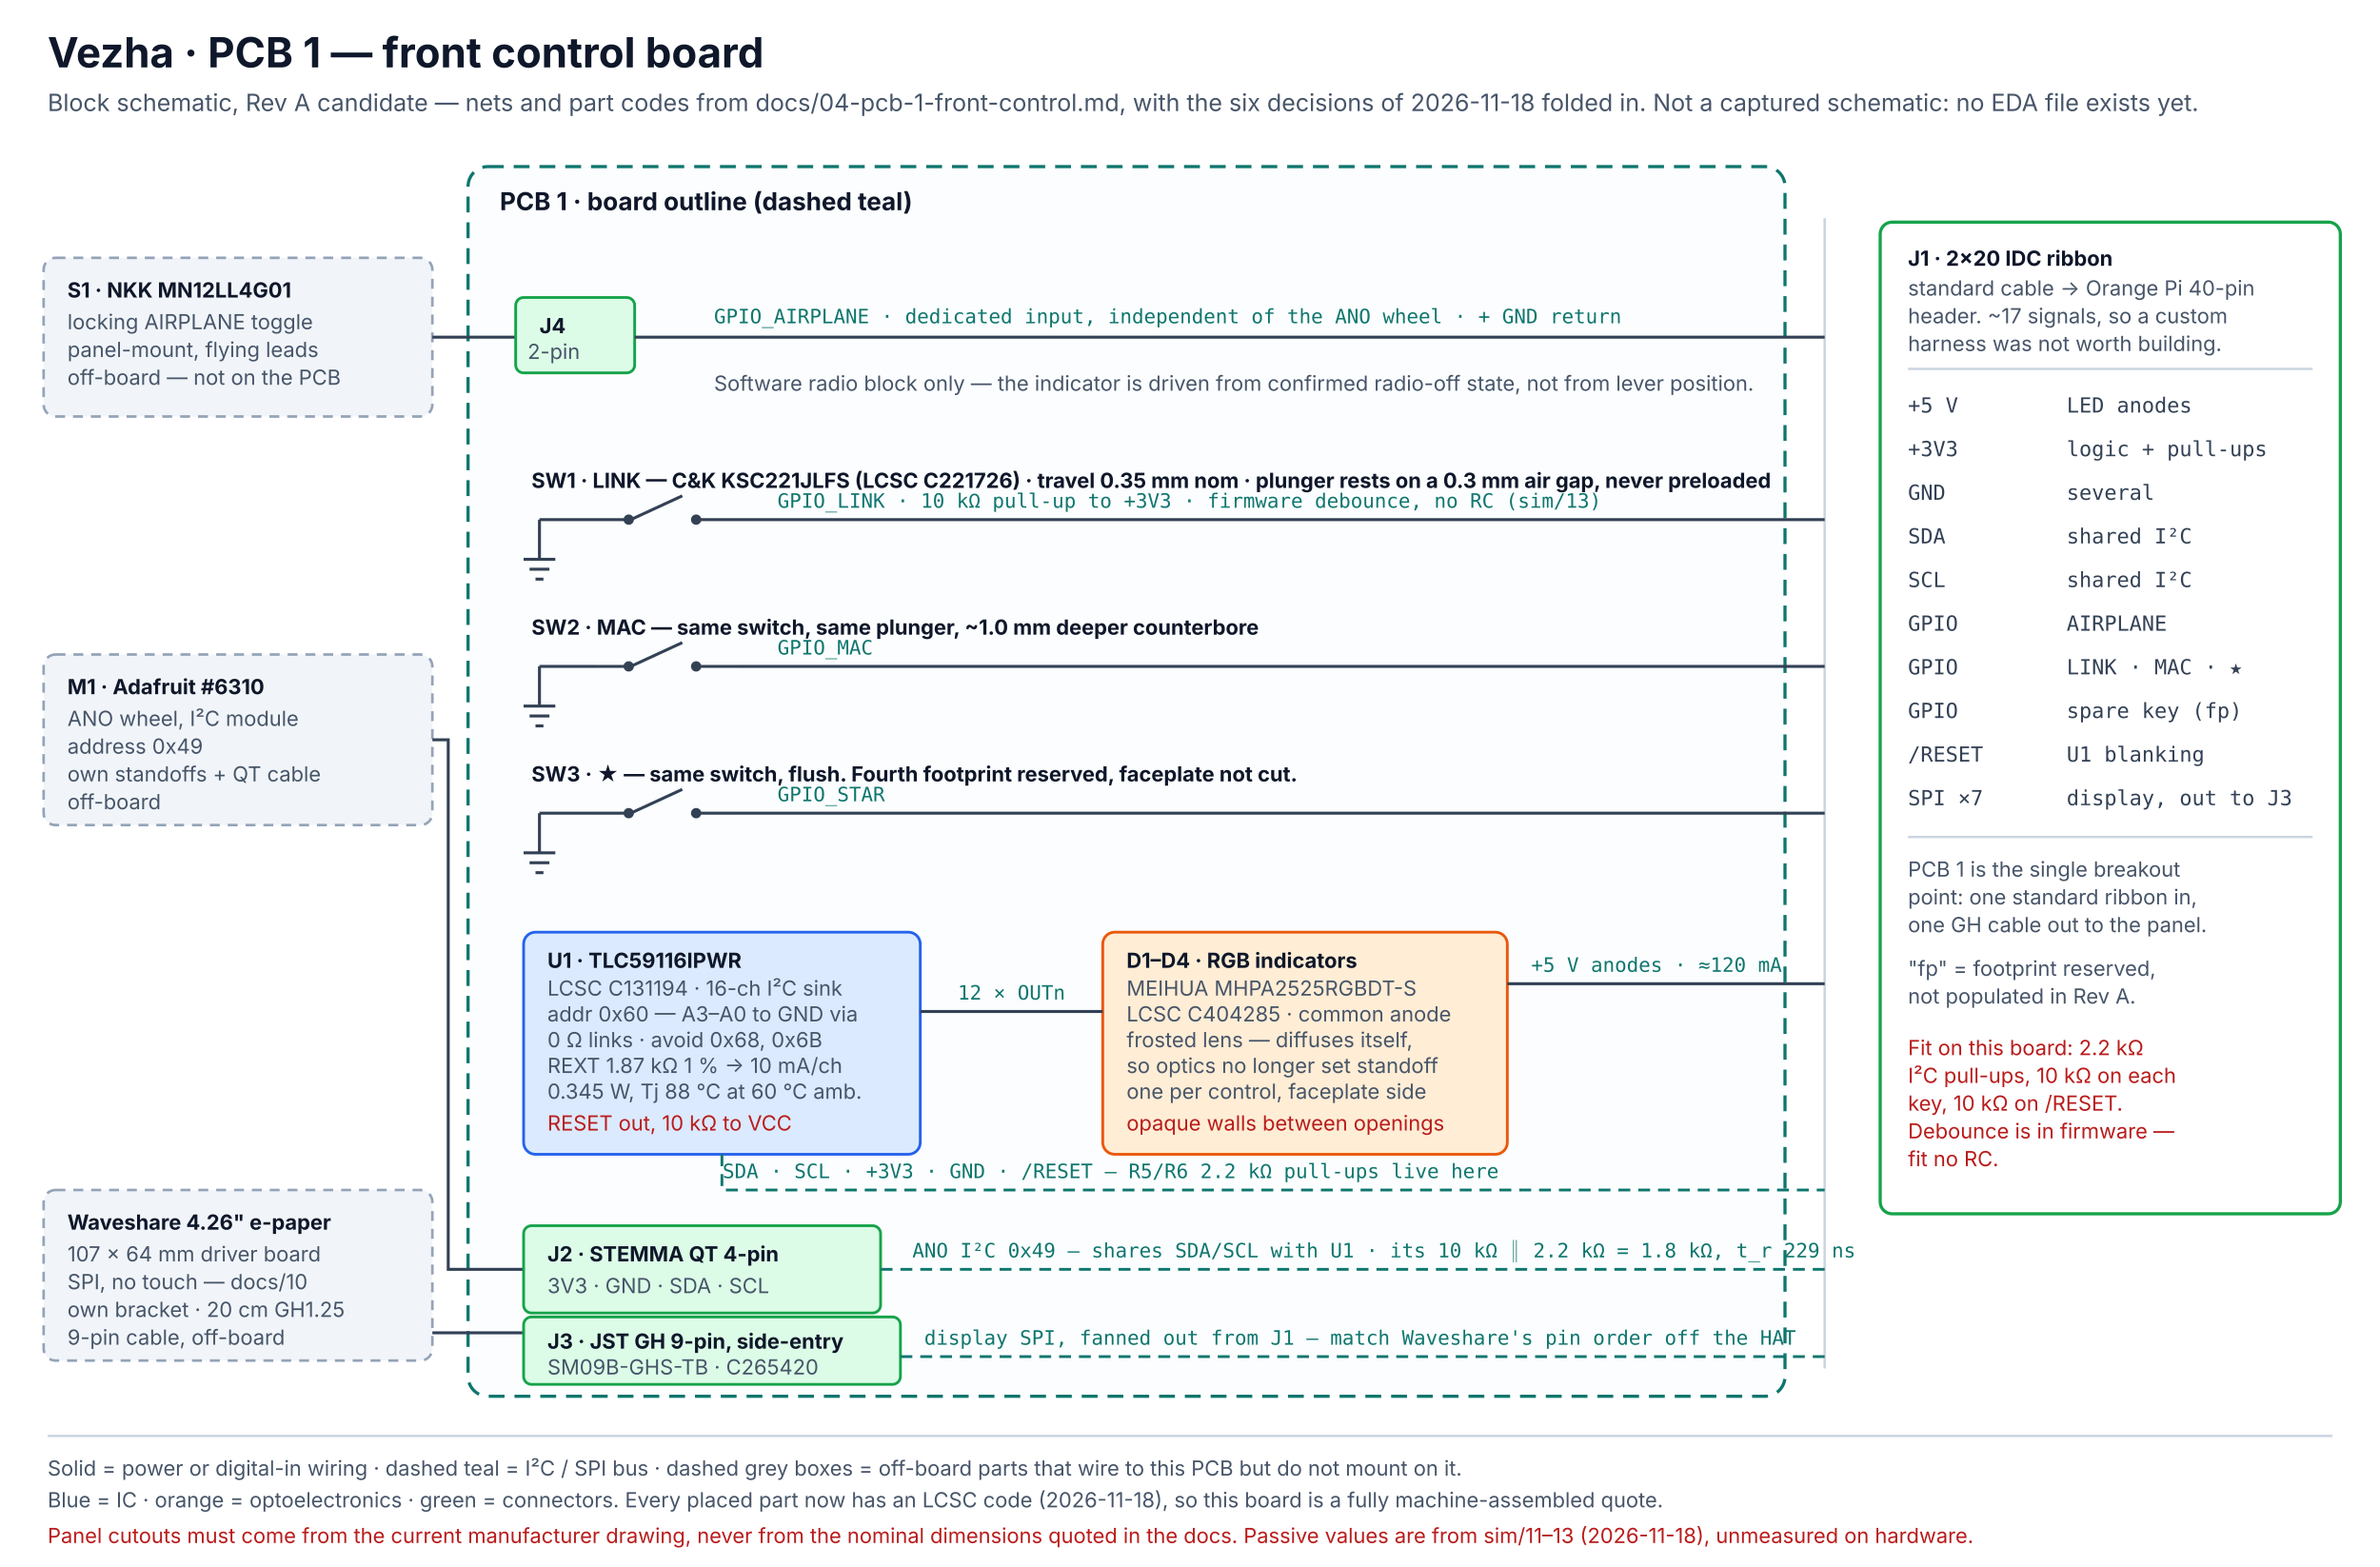
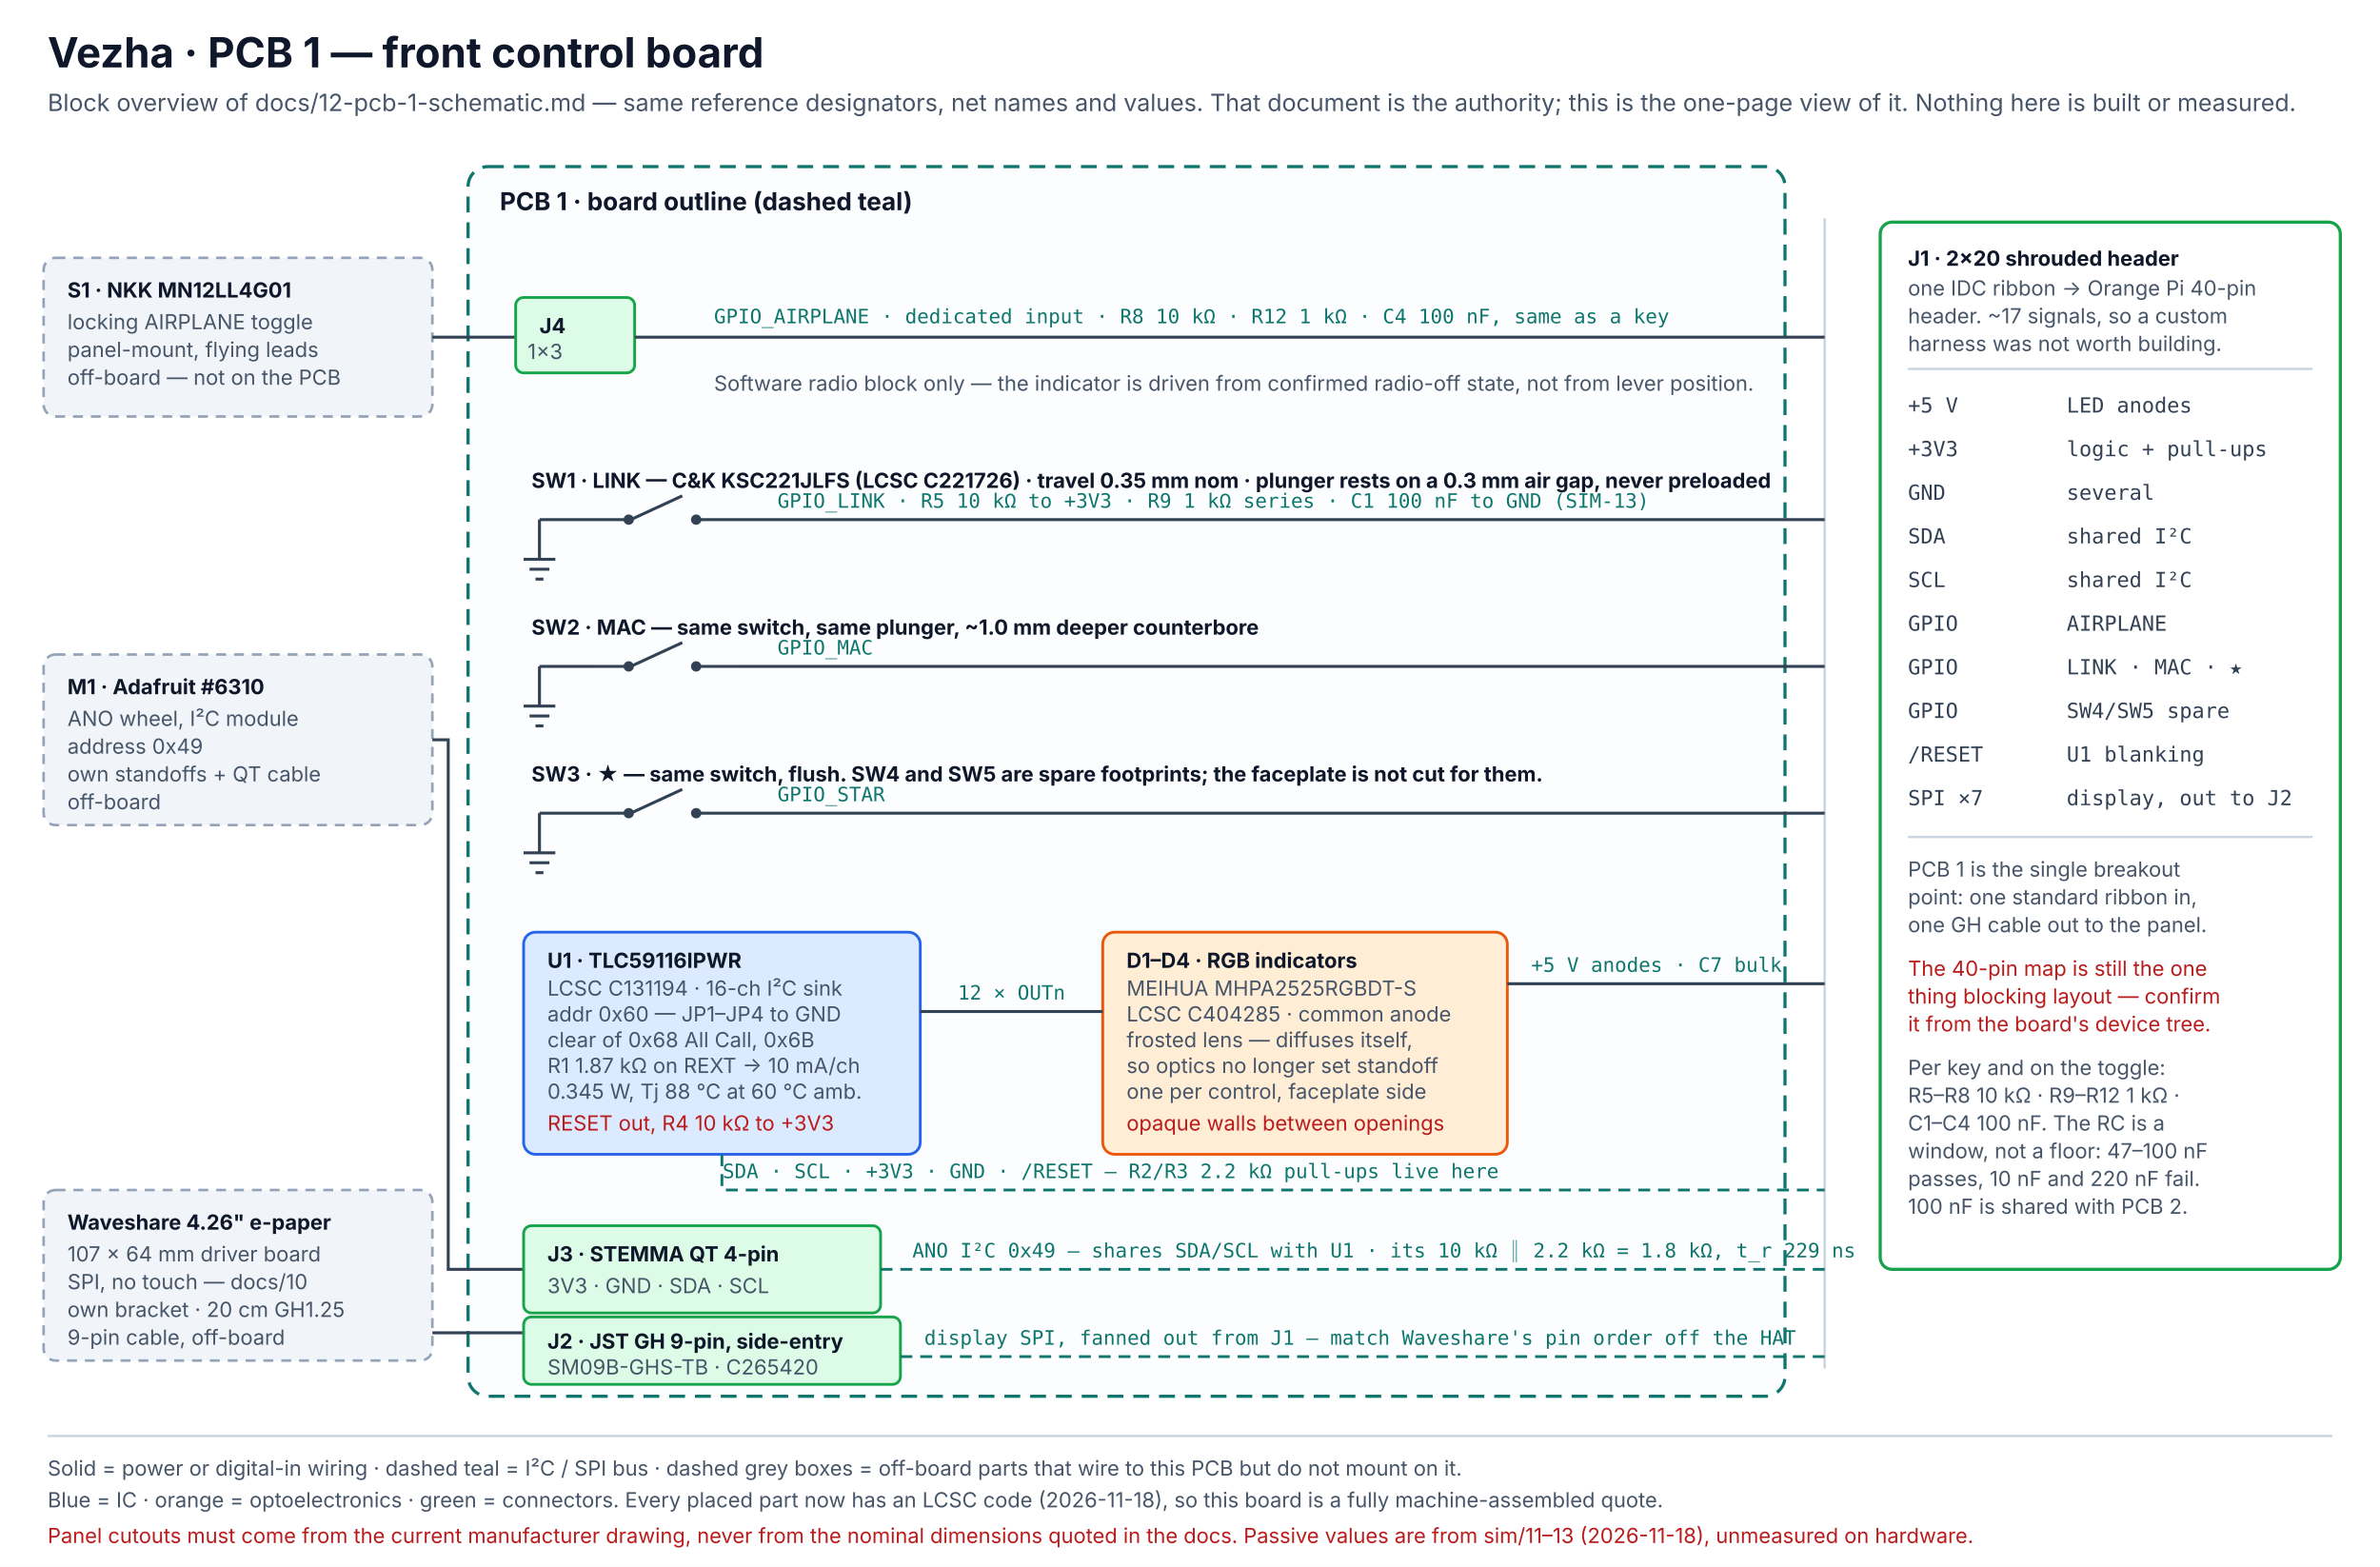
<svg xmlns="http://www.w3.org/2000/svg" viewBox="0 0 1200 790" width="1200" height="790" font-family="Inter, 'Helvetica Neue', Helvetica, Arial, sans-serif">
  <style>
    .bg   { fill:#ffffff; }
    .t    { font-size:21px; font-weight:700; fill:#0f172a; }
    .st   { font-size:12px; fill:#475569; }
    .bl   { font-size:12.5px; font-weight:700; fill:#0f172a; }
    .bd   { font-size:10.5px; fill:#475569; }
    .net  { font-size:10px; fill:#0f766e; font-family:ui-monospace, SFMono-Regular, Menlo, Consolas, monospace; }
    .pin  { font-size:10.5px; fill:#334155; font-family:ui-monospace, SFMono-Regular, Menlo, Consolas, monospace; }
    .ref  { font-size:10.5px; font-weight:700; fill:#0f172a; }
    .warn { font-size:10.5px; fill:#b91c1c; }
    .board{ fill:#fbfdfe; stroke:#0f766e; stroke-width:1.6; stroke-dasharray:8 5; }
    .ob   { fill:#f1f5f9; stroke:#94a3b8; stroke-width:1.3; stroke-dasharray:5 4; }
    .ic   { fill:#dbeafe; stroke:#2563eb; stroke-width:1.4; }
    .conn { fill:#dcfce7; stroke:#16a34a; stroke-width:1.4; }
    .led  { fill:#ffedd5; stroke:#ea580c; stroke-width:1.4; }
    .w    { stroke:#334155; stroke-width:1.5; fill:none; }
    .wd   { stroke:#0f766e; stroke-width:1.4; fill:none; stroke-dasharray:6 4; }
    .ch   { stroke:#cbd5e1; stroke-width:1.2; fill:none; }
    .sym  { stroke:#334155; stroke-width:1.5; fill:none; }
    .dot  { fill:#334155; }
  </style>
  <rect class="bg" x="0" y="0" width="1200" height="790" />
  <text class="t" x="24" y="34">Vezha · PCB 1 — front control board</text>
-   <text class="st" x="24" y="56">Block schematic, Rev A candidate — nets and part codes from docs/04-pcb-1-front-control.md, with the six decisions of 2026-11-18 folded in. Not a captured schematic: no EDA file exists yet.</text>
+   <text class="st" x="24" y="56">Block overview of docs/12-pcb-1-schematic.md — same reference designators, net names and values. That document is the authority; this is the one-page view of it. Nothing here is built or measured.</text>
  <rect class="board" x="236" y="84" width="664" height="620" rx="10" />
  <text class="bl" x="252" y="106">PCB 1 · board outline (dashed teal)</text>
  <rect class="ob" x="22" y="130" width="196" height="80" rx="6" />
  <text class="ref" x="34" y="150">S1 · NKK MN12LL4G01</text>
  <text class="bd" x="34" y="166">locking AIRPLANE toggle</text>
  <text class="bd" x="34" y="180">panel-mount, flying leads</text>
  <text class="bd" x="34" y="194">off-board — not on the PCB</text>
  <rect class="ob" x="22" y="330" width="196" height="86" rx="6" />
  <text class="ref" x="34" y="350">M1 · Adafruit #6310</text>
  <text class="bd" x="34" y="366">ANO wheel, I²C module</text>
  <text class="bd" x="34" y="380">address 0x49</text>
  <text class="bd" x="34" y="394">own standoffs + QT cable</text>
  <text class="bd" x="34" y="408">off-board</text>
  <rect class="ob" x="22" y="600" width="196" height="86" rx="6" />
  <text class="ref" x="34" y="620">Waveshare 4.26" e-paper</text>
  <text class="bd" x="34" y="636">107 × 64 mm driver board</text>
  <text class="bd" x="34" y="650">SPI, no touch — docs/10</text>
  <text class="bd" x="34" y="664">own bracket · 20 cm GH1.25</text>
  <text class="bd" x="34" y="678">9-pin cable, off-board</text>
  <line class="ch" x1="920" y1="110" x2="920" y2="690" />
-   <rect x="948" y="112" width="232" height="500" rx="6" fill="#ffffff" stroke="#16a34a" stroke-width="1.6" />
-   <text class="ref" x="962" y="134">J1 · 2×20 IDC ribbon</text>
-   <text class="bd" x="962" y="149">standard cable → Orange Pi 40-pin</text>
+   <rect x="948" y="112" width="232" height="528" rx="6" fill="#ffffff" stroke="#16a34a" stroke-width="1.6" />
+   <text class="ref" x="962" y="134">J1 · 2×20 shrouded header</text>
+   <text class="bd" x="962" y="149">one IDC ribbon → Orange Pi 40-pin</text>
  <text class="bd" x="962" y="163">header. ~17 signals, so a custom</text>
  <text class="bd" x="962" y="177">harness was not worth building.</text>
  <line class="ch" x1="962" y1="186" x2="1166" y2="186" />
  <text class="pin" x="962" y="208">+5 V</text>
  <text class="pin" x="1042" y="208">LED anodes</text>
  <text class="pin" x="962" y="230">+3V3</text>
  <text class="pin" x="1042" y="230">logic + pull-ups</text>
  <text class="pin" x="962" y="252">GND</text>
  <text class="pin" x="1042" y="252">several</text>
  <text class="pin" x="962" y="274">SDA</text>
  <text class="pin" x="1042" y="274">shared I²C</text>
  <text class="pin" x="962" y="296">SCL</text>
  <text class="pin" x="1042" y="296">shared I²C</text>
  <text class="pin" x="962" y="318">GPIO</text>
  <text class="pin" x="1042" y="318">AIRPLANE</text>
  <text class="pin" x="962" y="340">GPIO</text>
  <text class="pin" x="1042" y="340">LINK · MAC · ★</text>
  <text class="pin" x="962" y="362">GPIO</text>
-   <text class="pin" x="1042" y="362">spare key (fp)</text>
+   <text class="pin" x="1042" y="362">SW4/SW5 spare</text>
  <text class="pin" x="962" y="384">/RESET</text>
  <text class="pin" x="1042" y="384">U1 blanking</text>
  <text class="pin" x="962" y="406">SPI ×7</text>
-   <text class="pin" x="1042" y="406">display, out to J3</text>
+   <text class="pin" x="1042" y="406">display, out to J2</text>
  <line class="ch" x1="962" y1="422" x2="1166" y2="422" />
  <text class="bd" x="962" y="442">PCB 1 is the single breakout</text>
  <text class="bd" x="962" y="456">point: one standard ribbon in,</text>
  <text class="bd" x="962" y="470">one GH cable out to the panel.</text>
-   <text class="bd" x="962" y="492">"fp" = footprint reserved,</text>
-   <text class="bd" x="962" y="506">not populated in Rev A.</text>
-   <text class="warn" x="962" y="532">Fit on this board: 2.2 kΩ</text>
-   <text class="warn" x="962" y="546">I²C pull-ups, 10 kΩ on each</text>
-   <text class="warn" x="962" y="560">key, 10 kΩ on /RESET.</text>
-   <text class="warn" x="962" y="574">Debounce is in firmware —</text>
-   <text class="warn" x="962" y="588">fit no RC.</text>
+   <text class="warn" x="962" y="492">The 40-pin map is still the one</text>
+   <text class="warn" x="962" y="506">thing blocking layout — confirm</text>
+   <text class="warn" x="962" y="520">it from the board's device tree.</text>
+   <text class="bd" x="962" y="542">Per key and on the toggle:</text>
+   <text class="bd" x="962" y="556">R5–R8 10 kΩ · R9–R12 1 kΩ ·</text>
+   <text class="bd" x="962" y="570">C1–C4 100 nF. The RC is a</text>
+   <text class="bd" x="962" y="584">window, not a floor: 47–100 nF</text>
+   <text class="bd" x="962" y="598">passes, 10 nF and 220 nF fail.</text>
+   <text class="bd" x="962" y="612">100 nF is shared with PCB 2.</text>
  <path class="w" d="M218 170 H260" />
  <rect class="conn" x="260" y="150" width="60" height="38" rx="4" />
  <text class="ref" x="272" y="168">J4</text>
-   <text class="bd" x="266" y="181">2-pin</text>
+   <text class="bd" x="266" y="181">1×3</text>
  <path class="w" d="M320 170 H920" />
-   <text class="net" x="360" y="163">GPIO_AIRPLANE · dedicated input, independent of the ANO wheel · + GND return</text>
+   <text class="net" x="360" y="163">GPIO_AIRPLANE · dedicated input · R8 10 kΩ · R12 1 kΩ · C4 100 nF, same as a key</text>
  <text class="bd" x="360" y="197">Software radio block only — the indicator is driven from confirmed radio-off state, not from lever position.</text>
  <text class="ref" x="268" y="246">SW1 · LINK — C&amp;K KSC221JLFS (LCSC C221726) · travel 0.35 mm nom · plunger rests on a 0.3 mm air gap, never preloaded</text>
  <path class="sym" d="M272 262 V282 M264 282 H280 M267 287 H277 M270 292 H274" />
  <path class="w" d="M272 262 H300" />
  <path class="sym" d="M300 262 H316 M318 262 L344 250 M352 262 H372" />
  <circle class="dot" cx="317" cy="262" r="2.6" />
  <circle class="dot" cx="351" cy="262" r="2.6" />
  <path class="w" d="M372 262 H920" />
-   <text class="net" x="392" y="256">GPIO_LINK · 10 kΩ pull-up to +3V3 · firmware debounce, no RC (sim/13)</text>
+   <text class="net" x="392" y="256">GPIO_LINK · R5 10 kΩ to +3V3 · R9 1 kΩ series · C1 100 nF to GND (SIM-13)</text>
  <text class="ref" x="268" y="320">SW2 · MAC — same switch, same plunger, ~1.0 mm deeper counterbore</text>
  <path class="sym" d="M272 336 V356 M264 356 H280 M267 361 H277 M270 366 H274" />
  <path class="w" d="M272 336 H300" />
  <path class="sym" d="M300 336 H316 M318 336 L344 324 M352 336 H372" />
  <circle class="dot" cx="317" cy="336" r="2.6" />
  <circle class="dot" cx="351" cy="336" r="2.6" />
  <path class="w" d="M372 336 H920" />
  <text class="net" x="392" y="330">GPIO_MAC</text>
-   <text class="ref" x="268" y="394">SW3 · ★ — same switch, flush. Fourth footprint reserved, faceplate not cut.</text>
+   <text class="ref" x="268" y="394">SW3 · ★ — same switch, flush. SW4 and SW5 are spare footprints; the faceplate is not cut for them.</text>
  <path class="sym" d="M272 410 V430 M264 430 H280 M267 435 H277 M270 440 H274" />
  <path class="w" d="M272 410 H300" />
  <path class="sym" d="M300 410 H316 M318 410 L344 398 M352 410 H372" />
  <circle class="dot" cx="317" cy="410" r="2.6" />
  <circle class="dot" cx="351" cy="410" r="2.6" />
  <path class="w" d="M372 410 H920" />
  <text class="net" x="392" y="404">GPIO_STAR</text>
  <rect class="ic" x="264" y="470" width="200" height="112" rx="6" />
  <text class="ref" x="276" y="488">U1 · TLC59116IPWR</text>
  <text class="bd" x="276" y="502">LCSC C131194 · 16-ch I²C sink</text>
-   <text class="bd" x="276" y="515">addr 0x60 — A3–A0 to GND via</text>
-   <text class="bd" x="276" y="528">0 Ω links · avoid 0x68, 0x6B</text>
-   <text class="bd" x="276" y="541">REXT 1.87 kΩ 1 % → 10 mA/ch</text>
+   <text class="bd" x="276" y="515">addr 0x60 — JP1–JP4 to GND</text>
+   <text class="bd" x="276" y="528">clear of 0x68 All Call, 0x6B</text>
+   <text class="bd" x="276" y="541">R1 1.87 kΩ on REXT → 10 mA/ch</text>
  <text class="bd" x="276" y="554">0.345 W, Tj 88 °C at 60 °C amb.</text>
-   <text class="warn" x="276" y="570">RESET out, 10 kΩ to VCC</text>
+   <text class="warn" x="276" y="570">RESET out, R4 10 kΩ to +3V3</text>
  <rect class="led" x="556" y="470" width="204" height="112" rx="6" />
  <text class="ref" x="568" y="488">D1–D4 · RGB indicators</text>
  <text class="bd" x="568" y="502">MEIHUA MHPA2525RGBDT-S</text>
  <text class="bd" x="568" y="515">LCSC C404285 · common anode</text>
  <text class="bd" x="568" y="528">frosted lens — diffuses itself,</text>
  <text class="bd" x="568" y="541">so optics no longer set standoff</text>
  <text class="bd" x="568" y="554">one per control, faceplate side</text>
  <text class="warn" x="568" y="570">opaque walls between openings</text>
  <path class="w" d="M464 510 H556" />
  <text class="net" x="510" y="504" text-anchor="middle">12 × OUTn</text>
  <path class="w" d="M760 496 H920" />
-   <text class="net" x="772" y="490">+5 V anodes · ≈120 mA</text>
+   <text class="net" x="772" y="490">+5 V anodes · C7 bulk</text>
  <path class="wd" d="M364 582 V600 H920" />
-   <text class="net" x="560" y="594" text-anchor="middle">SDA · SCL · +3V3 · GND · /RESET — R5/R6 2.2 kΩ pull-ups live here</text>
+   <text class="net" x="560" y="594" text-anchor="middle">SDA · SCL · +3V3 · GND · /RESET — R2/R3 2.2 kΩ pull-ups live here</text>
  <path class="w" d="M218 373 H226 V640 H264" />
  <rect class="conn" x="264" y="618" width="180" height="44" rx="4" />
-   <text class="ref" x="276" y="636">J2 · STEMMA QT 4-pin</text>
+   <text class="ref" x="276" y="636">J3 · STEMMA QT 4-pin</text>
  <text class="bd" x="276" y="652">3V3 · GND · SDA · SCL</text>
  <path class="wd" d="M444 640 H920" />
  <text class="net" x="460" y="634">ANO I²C 0x49 — shares SDA/SCL with U1 · its 10 kΩ ∥ 2.2 kΩ = 1.8 kΩ, t_r 229 ns</text>
  <path class="w" d="M218 672 H264" />
  <rect class="conn" x="264" y="664" width="190" height="34" rx="4" />
-   <text class="ref" x="276" y="680">J3 · JST GH 9-pin, side-entry</text>
+   <text class="ref" x="276" y="680">J2 · JST GH 9-pin, side-entry</text>
  <text class="bd" x="276" y="693">SM09B-GHS-TB · C265420</text>
  <path class="wd" d="M454 684 H920" />
  <text class="net" x="466" y="678">display SPI, fanned out from J1 — match Waveshare's pin order off the HAT</text>
  <line class="ch" x1="24" y1="724" x2="1176" y2="724" />
  <text class="bd" x="24" y="744">Solid = power or digital-in wiring · dashed teal = I²C / SPI bus · dashed grey boxes = off-board parts that wire to this PCB but do not mount on it.</text>
  <text class="bd" x="24" y="760">Blue = IC · orange = optoelectronics · green = connectors. Every placed part now has an LCSC code (2026-11-18), so this board is a fully machine-assembled quote.</text>
  <text class="warn" x="24" y="778">Panel cutouts must come from the current manufacturer drawing, never from the nominal dimensions quoted in the docs. Passive values are from sim/11–13 (2026-11-18), unmeasured on hardware.</text>
</svg>
